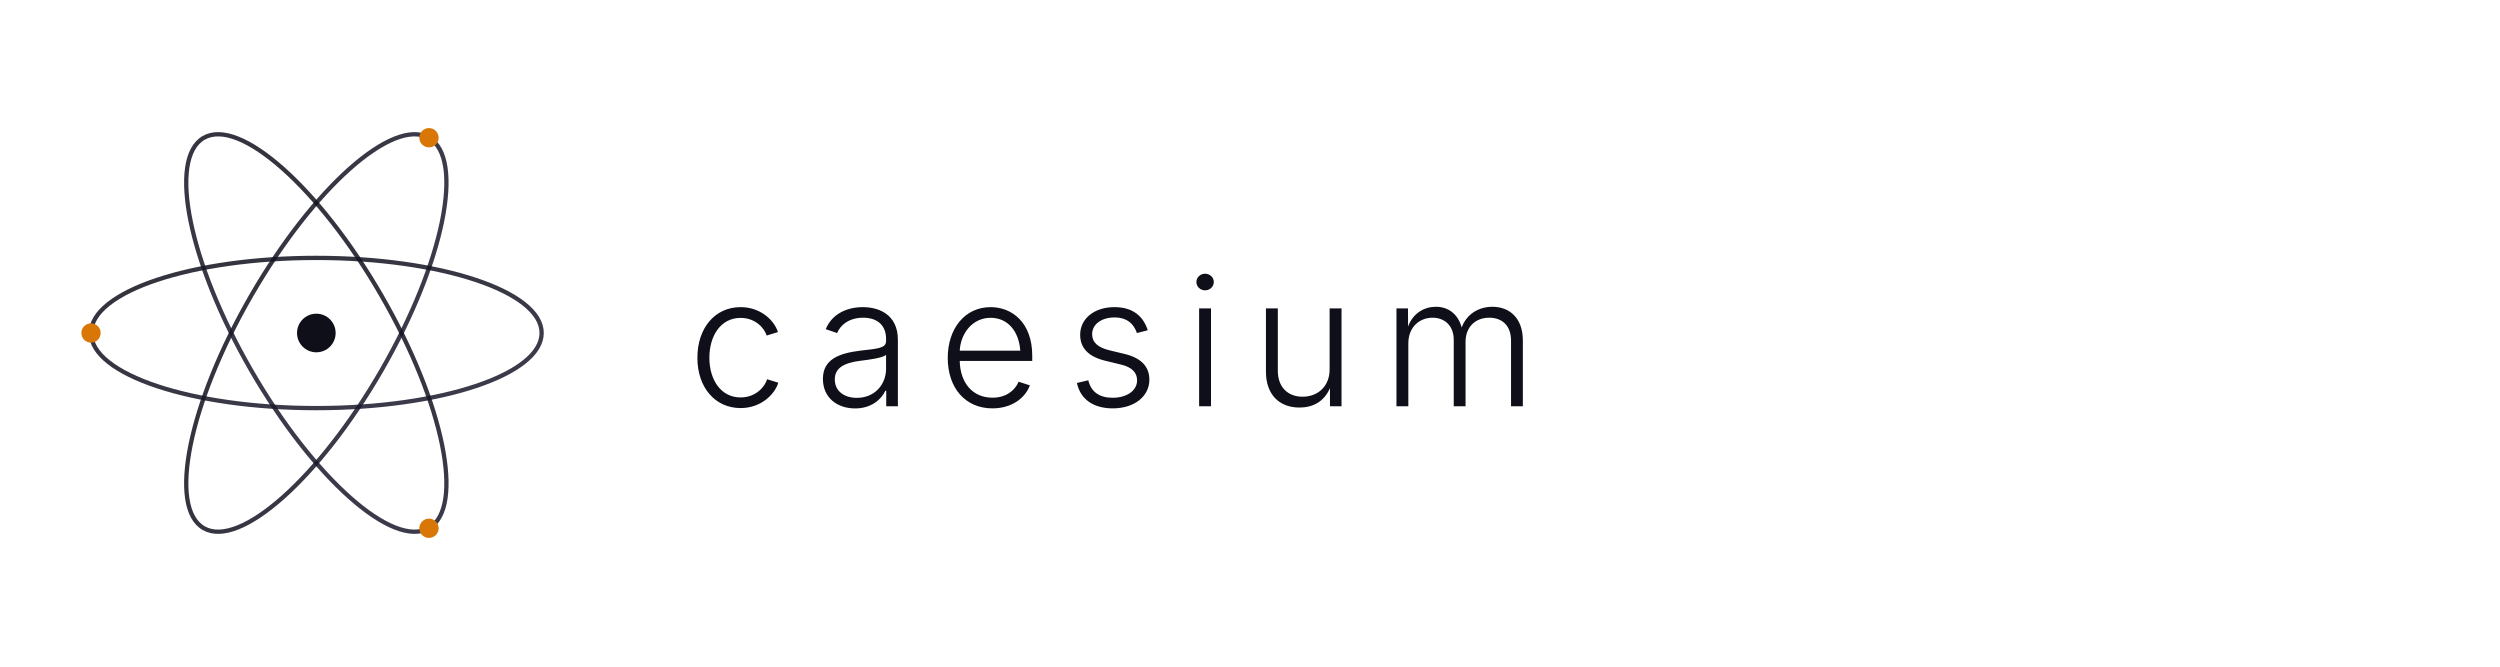
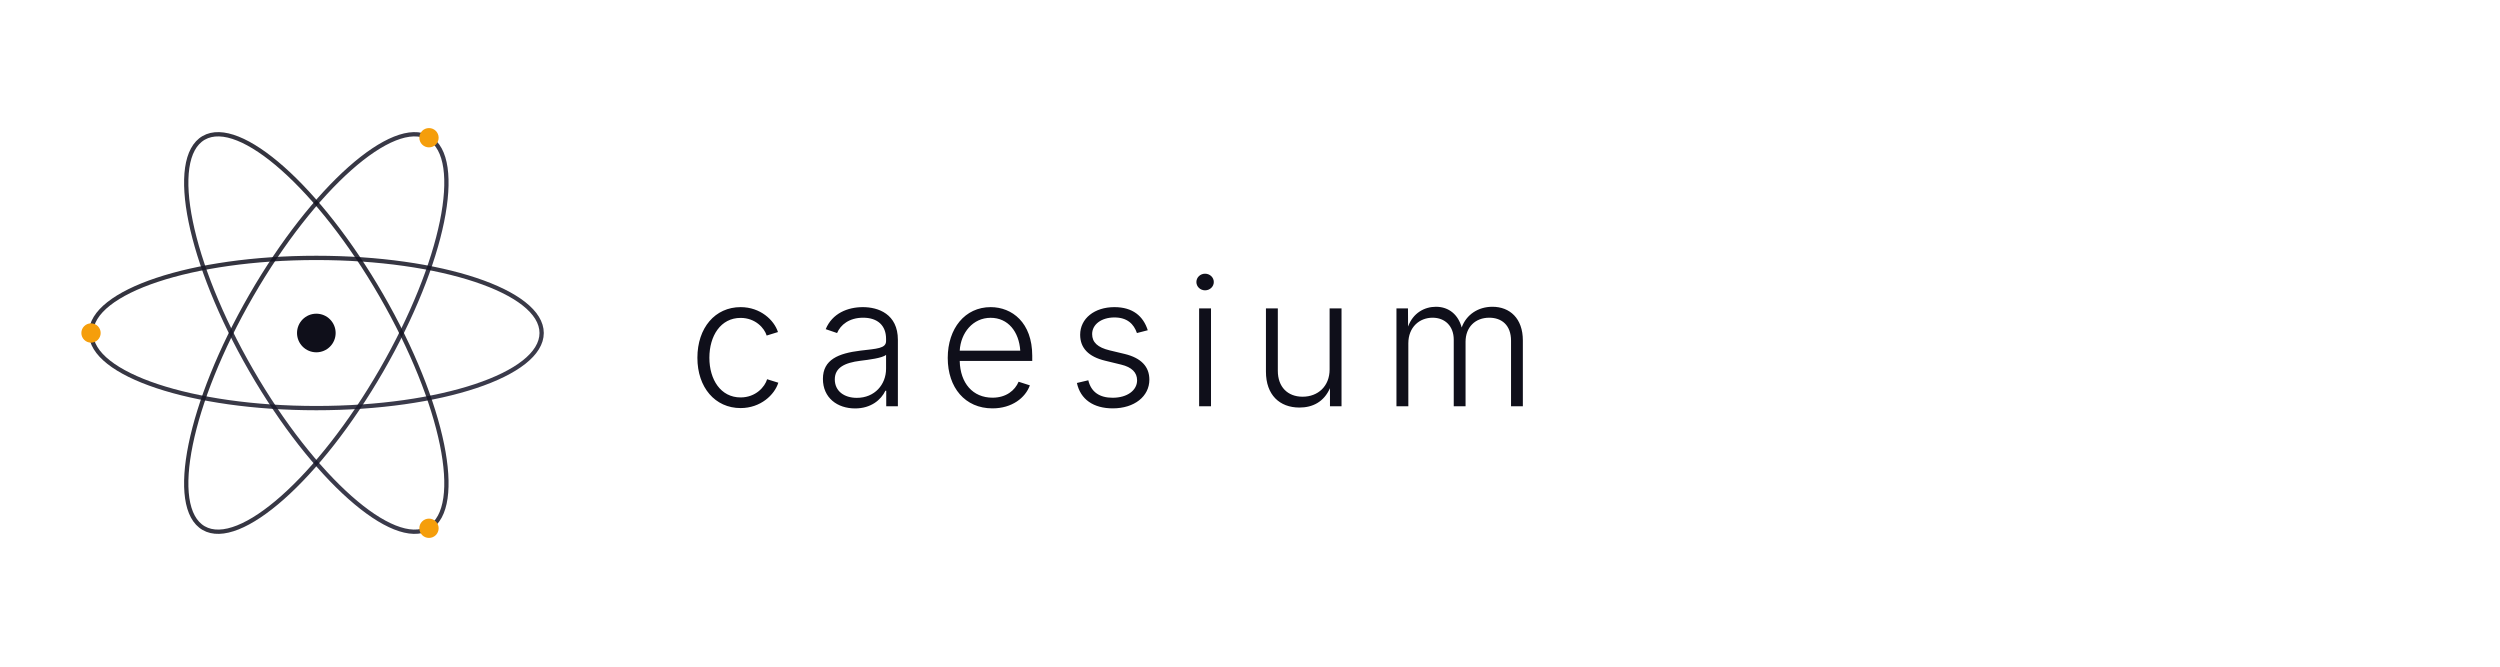
<svg xmlns="http://www.w3.org/2000/svg" viewBox="0 0 1200 320" fill="none">
  <defs>
    <linearGradient id="orbit-grad" x1="0%" y1="0%" x2="100%" y2="100%">
      <stop offset="0%" stop-color="#0F0F1A" />
      <stop offset="100%" stop-color="#1A1A2E" />
    </linearGradient>
  </defs>
  <g transform="translate(20, 28) scale(0.515)">
    <ellipse cx="256" cy="256" rx="210" ry="70" stroke="url(#orbit-grad)" stroke-width="4" opacity="0.85" transform="rotate(-60 256 256)" />
    <ellipse cx="256" cy="256" rx="210" ry="70" stroke="url(#orbit-grad)" stroke-width="4" opacity="0.85" />
    <ellipse cx="256" cy="256" rx="210" ry="70" stroke="url(#orbit-grad)" stroke-width="4" opacity="0.85" transform="rotate(60 256 256)" />
    <circle cx="256" cy="256" r="18" fill="#0F0F1A" />
-     <circle cx="361" cy="74" r="9" fill="#D97706" />
-     <circle cx="46" cy="256" r="9" fill="#D97706" />
-     <circle cx="361" cy="438" r="9" fill="#D97706" />
+     <circle cx="361" cy="74" r="9" fill="#F59E0B" />
+     <circle cx="46" cy="256" r="9" fill="#F59E0B" />
+     <circle cx="361" cy="438" r="9" fill="#F59E0B" />
  </g>
  <text x="330" y="195" font-family="Inter, -apple-system, system-ui, sans-serif" font-size="86" font-weight="300" letter-spacing="12" fill="#0F0F1A">caesium</text>
</svg>
